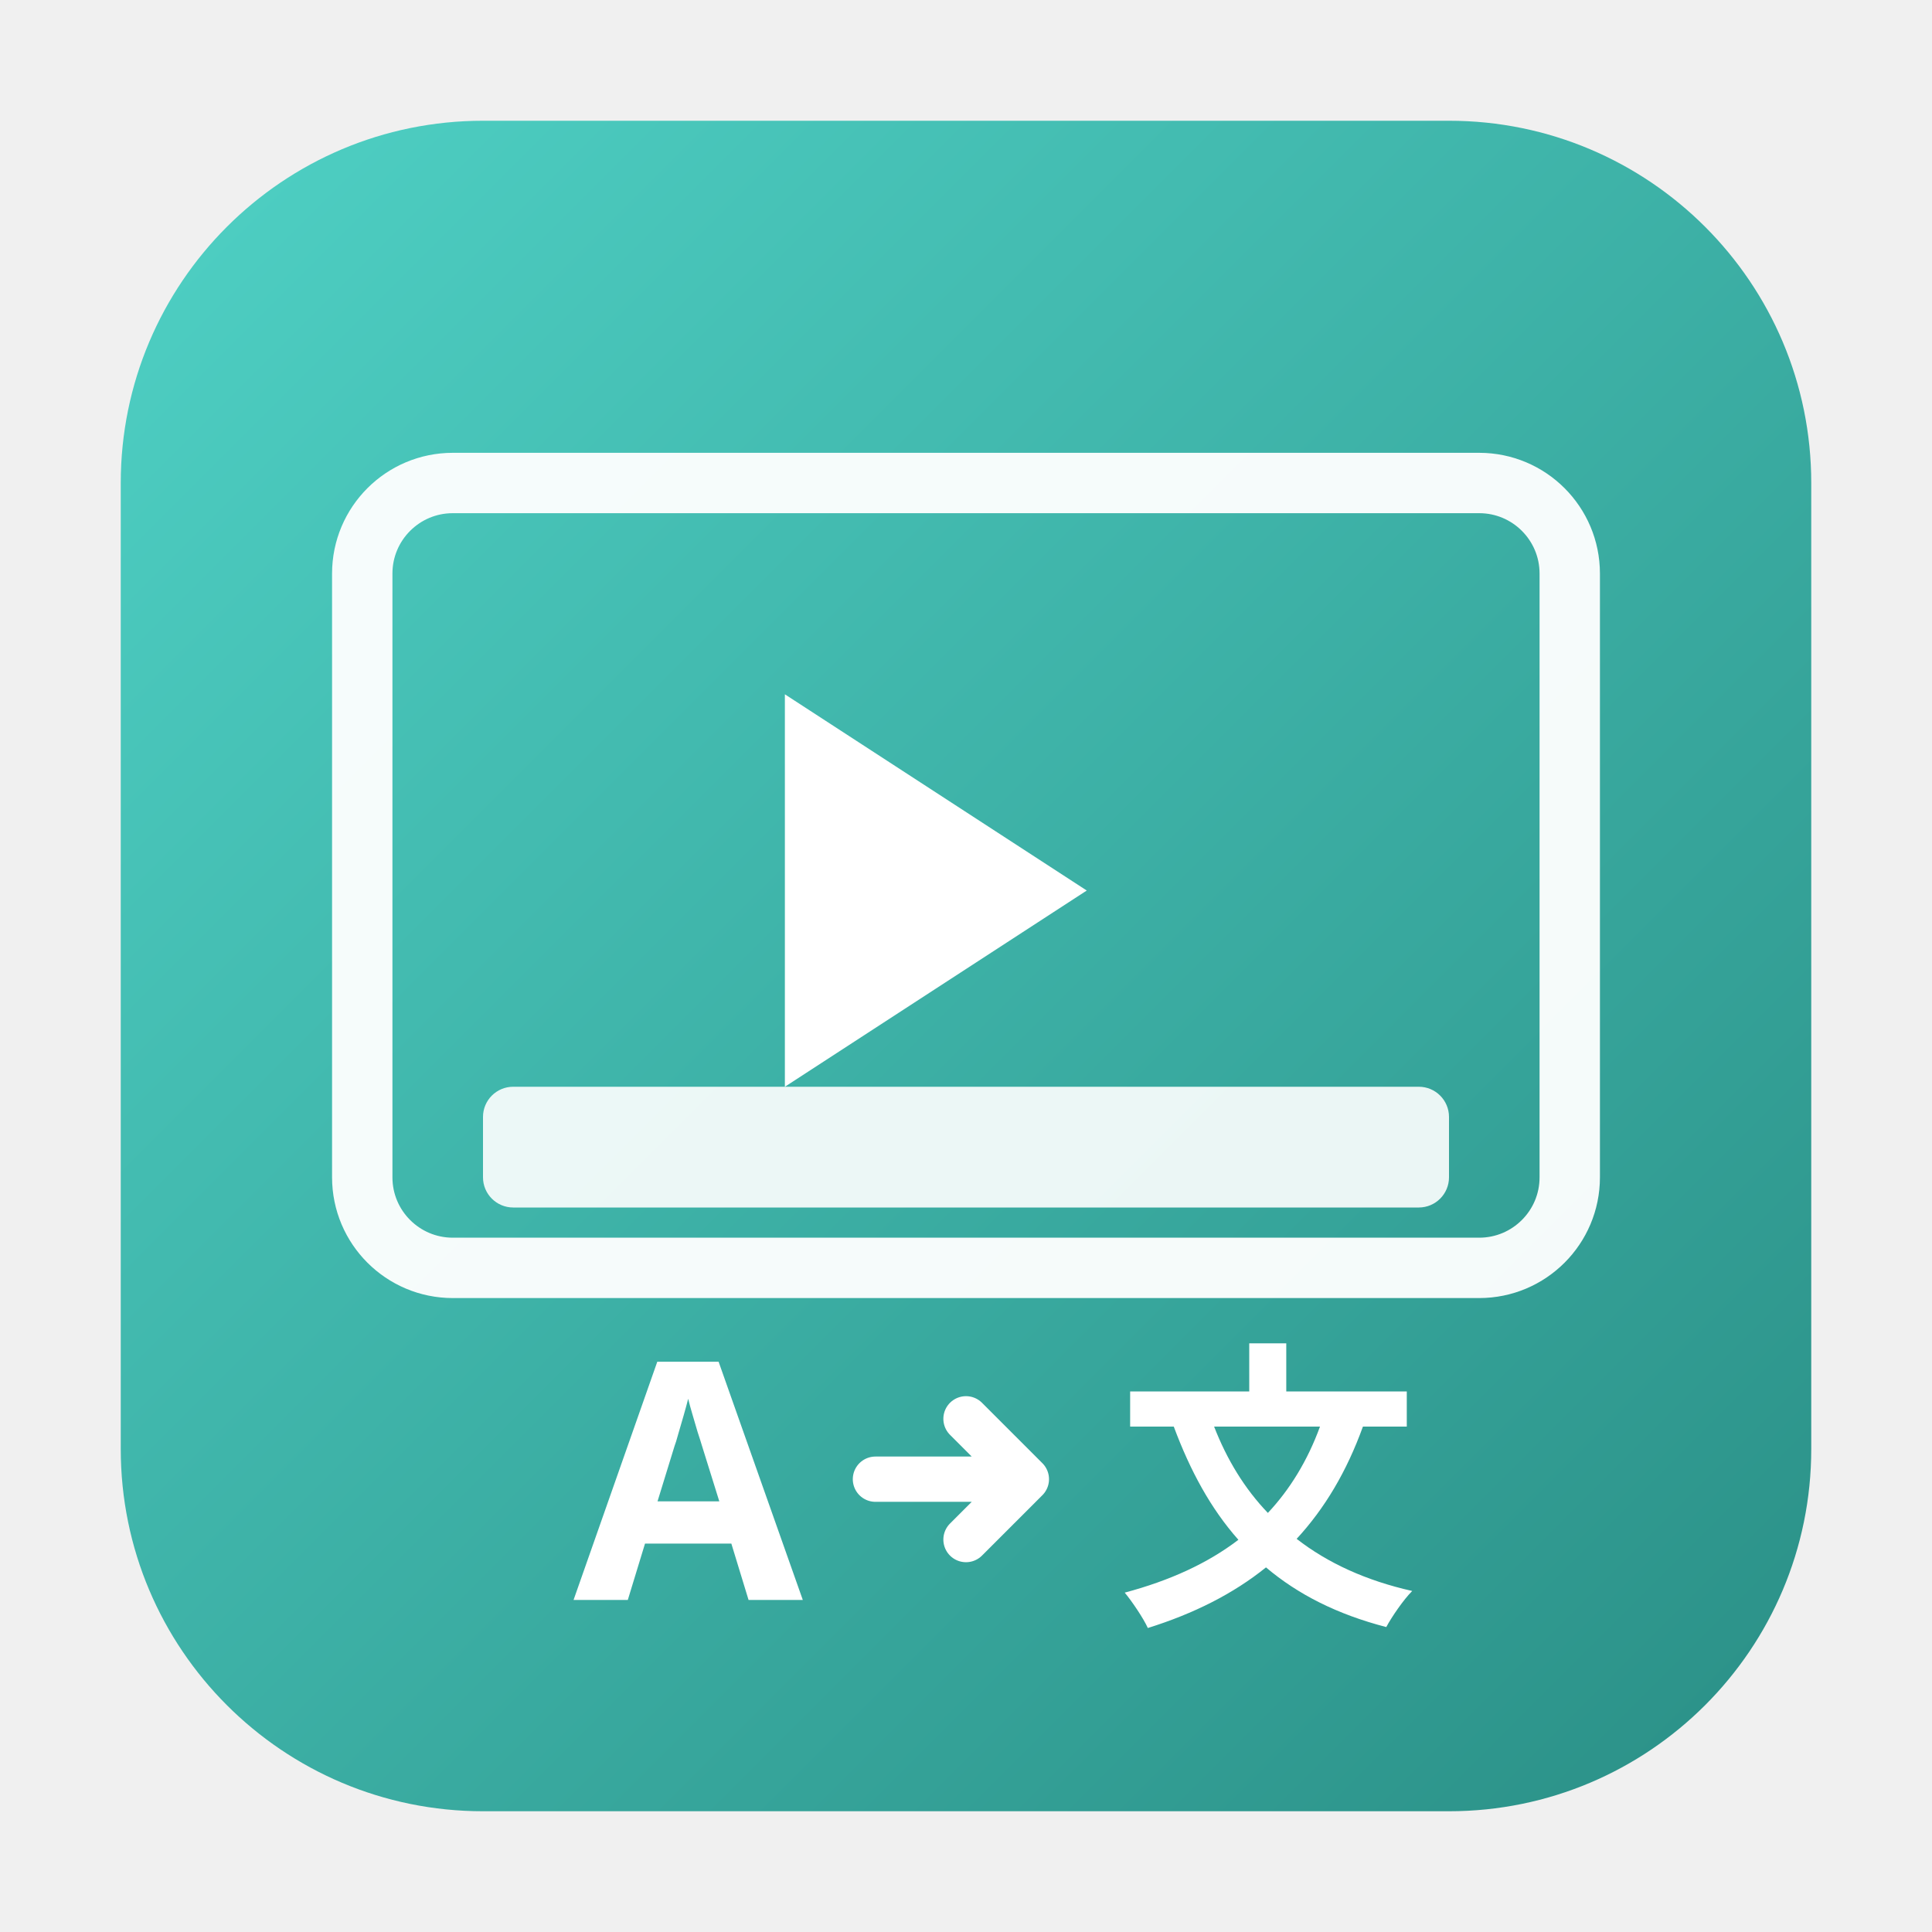
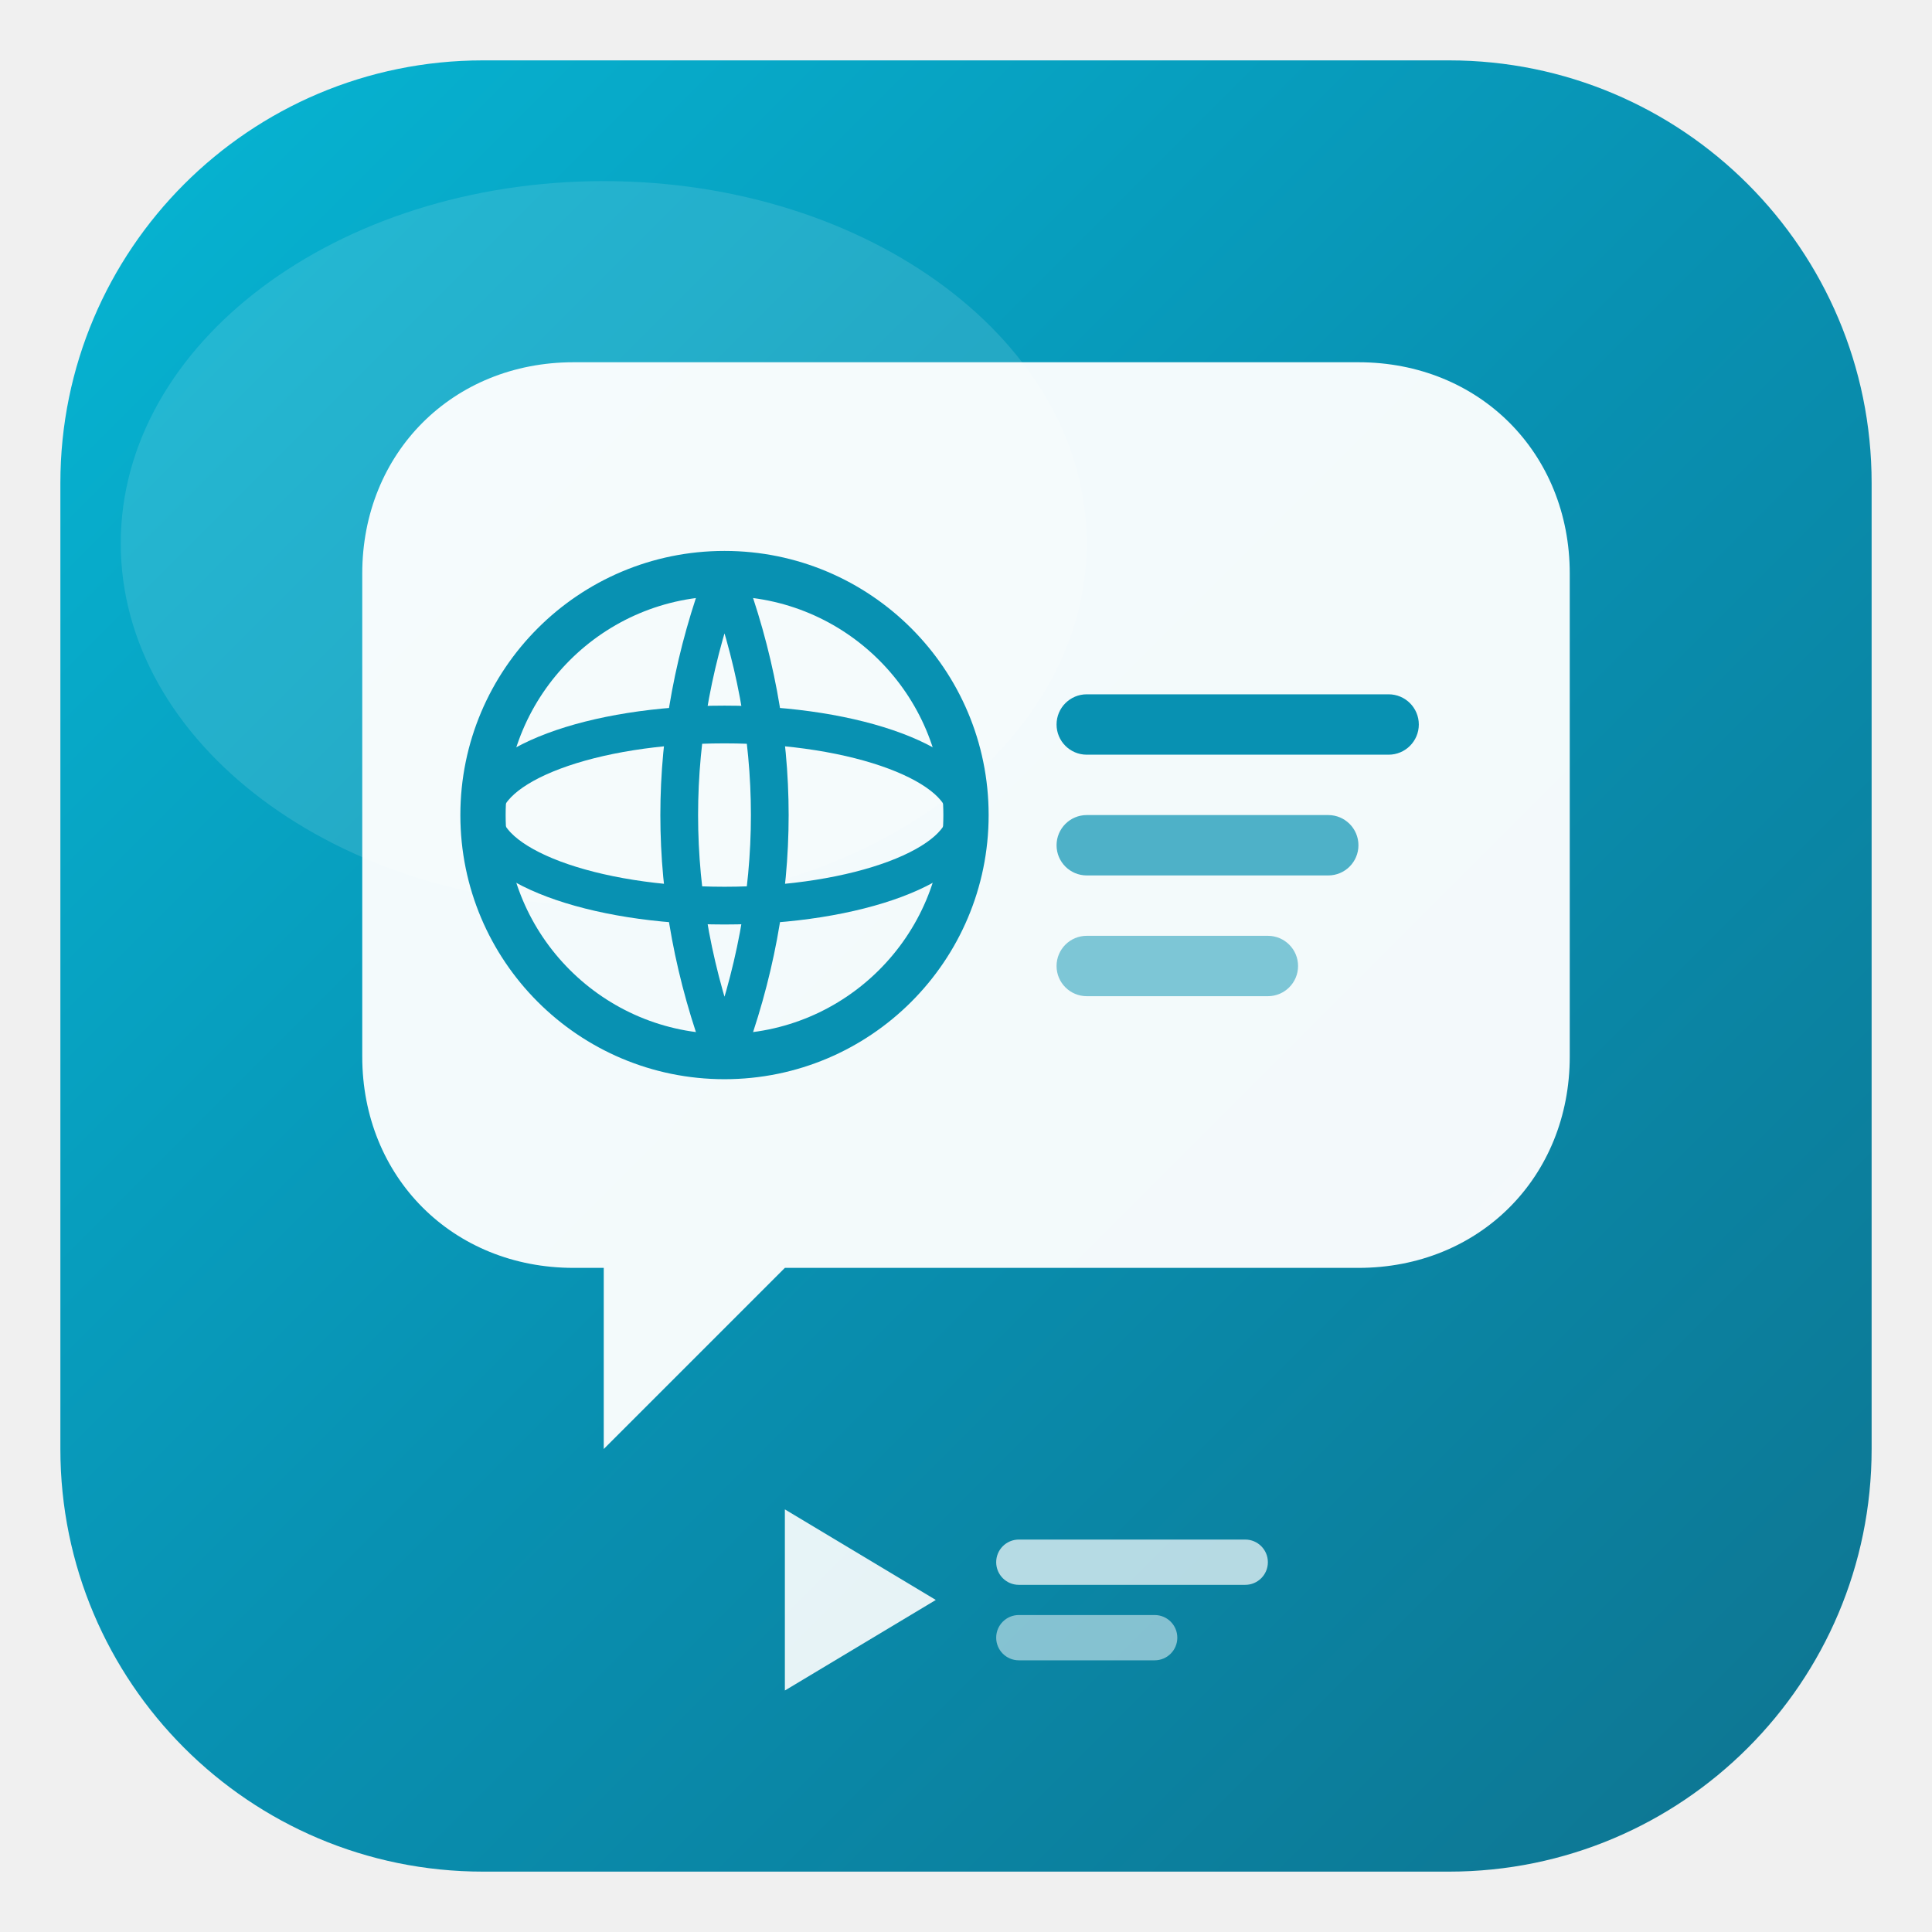
<svg xmlns="http://www.w3.org/2000/svg" width="128" height="128" viewBox="0 0 128 128">
  <defs>
    <linearGradient id="bgGrad" x1="0%" y1="0%" x2="100%" y2="100%">
-       <stop offset="0%" stop-color="#4fd1c5" />
-       <stop offset="100%" stop-color="#2a8f86" />
+       <stop offset="0%" stop-color="#06b6d4" />
+       <stop offset="50%" stop-color="#0891b2" />
+       <stop offset="100%" stop-color="#0e7490" />
    </linearGradient>
+     <filter id="innerGlow">
+       <feGaussianBlur stdDeviation="2" result="blur" />
+       <feComposite in="SourceGraphic" in2="blur" operator="over" />
+     </filter>
  </defs>
-   <rect x="8" y="8" width="112" height="112" rx="24" ry="24" fill="url(#bgGrad)" />
-   <rect x="24" y="32" width="80" height="52" rx="6" ry="6" fill="none" stroke="white" stroke-width="4" opacity="0.95" />
-   <polygon points="52,46 52,72 72,59" fill="white" />
-   <rect x="32" y="72" width="64" height="8" rx="2" fill="white" opacity="0.9" />
-   <text x="38" y="106" font-family="system-ui, sans-serif" font-size="22" font-weight="bold" fill="white">A</text>
-   <path d="M58 98 L68 98 M64 94 L68 98 L64 102" stroke="white" stroke-width="3" stroke-linecap="round" stroke-linejoin="round" fill="none" />
-   <text x="74" y="106" font-family="system-ui, sans-serif" font-size="20" font-weight="bold" fill="white">文</text>
+   <rect x="4" y="4" width="120" height="120" rx="28" ry="28" fill="url(#bgGrad)" />
+   <ellipse cx="40" cy="36" rx="32" ry="24" fill="white" opacity="0.12" />
+   <path d="M24 38            C24 30, 30 24, 38 24            L90 24            C98 24, 104 30, 104 38            L104 70            C104 78, 98 84, 90 84            L52 84            L40 96            L40 84            L38 84            C30 84, 24 78, 24 70            Z" fill="white" opacity="0.95" />
+   <circle cx="48" cy="54" r="16" fill="none" stroke="#0891b2" stroke-width="3" />
+   <ellipse cx="48" cy="54" rx="16" ry="6" fill="none" stroke="#0891b2" stroke-width="2.5" />
+   <path d="M48 38 Q42 54, 48 70 M48 38 Q54 54, 48 70" fill="none" stroke="#0891b2" stroke-width="2.5" />
+   <rect x="70" y="46" width="24" height="4" rx="2" fill="#0891b2" />
+   <rect x="70" y="54" width="20" height="4" rx="2" fill="#0891b2" opacity="0.7" />
+   <rect x="70" y="62" width="16" height="4" rx="2" fill="#0891b2" opacity="0.5" />
+   <polygon points="52,100 52,112 62,106" fill="white" opacity="0.9" />
+   <rect x="66" y="102" width="18" height="3" rx="1.5" fill="white" opacity="0.7" />
+   <rect x="66" y="107" width="12" height="3" rx="1.5" fill="white" opacity="0.5" />
</svg>
